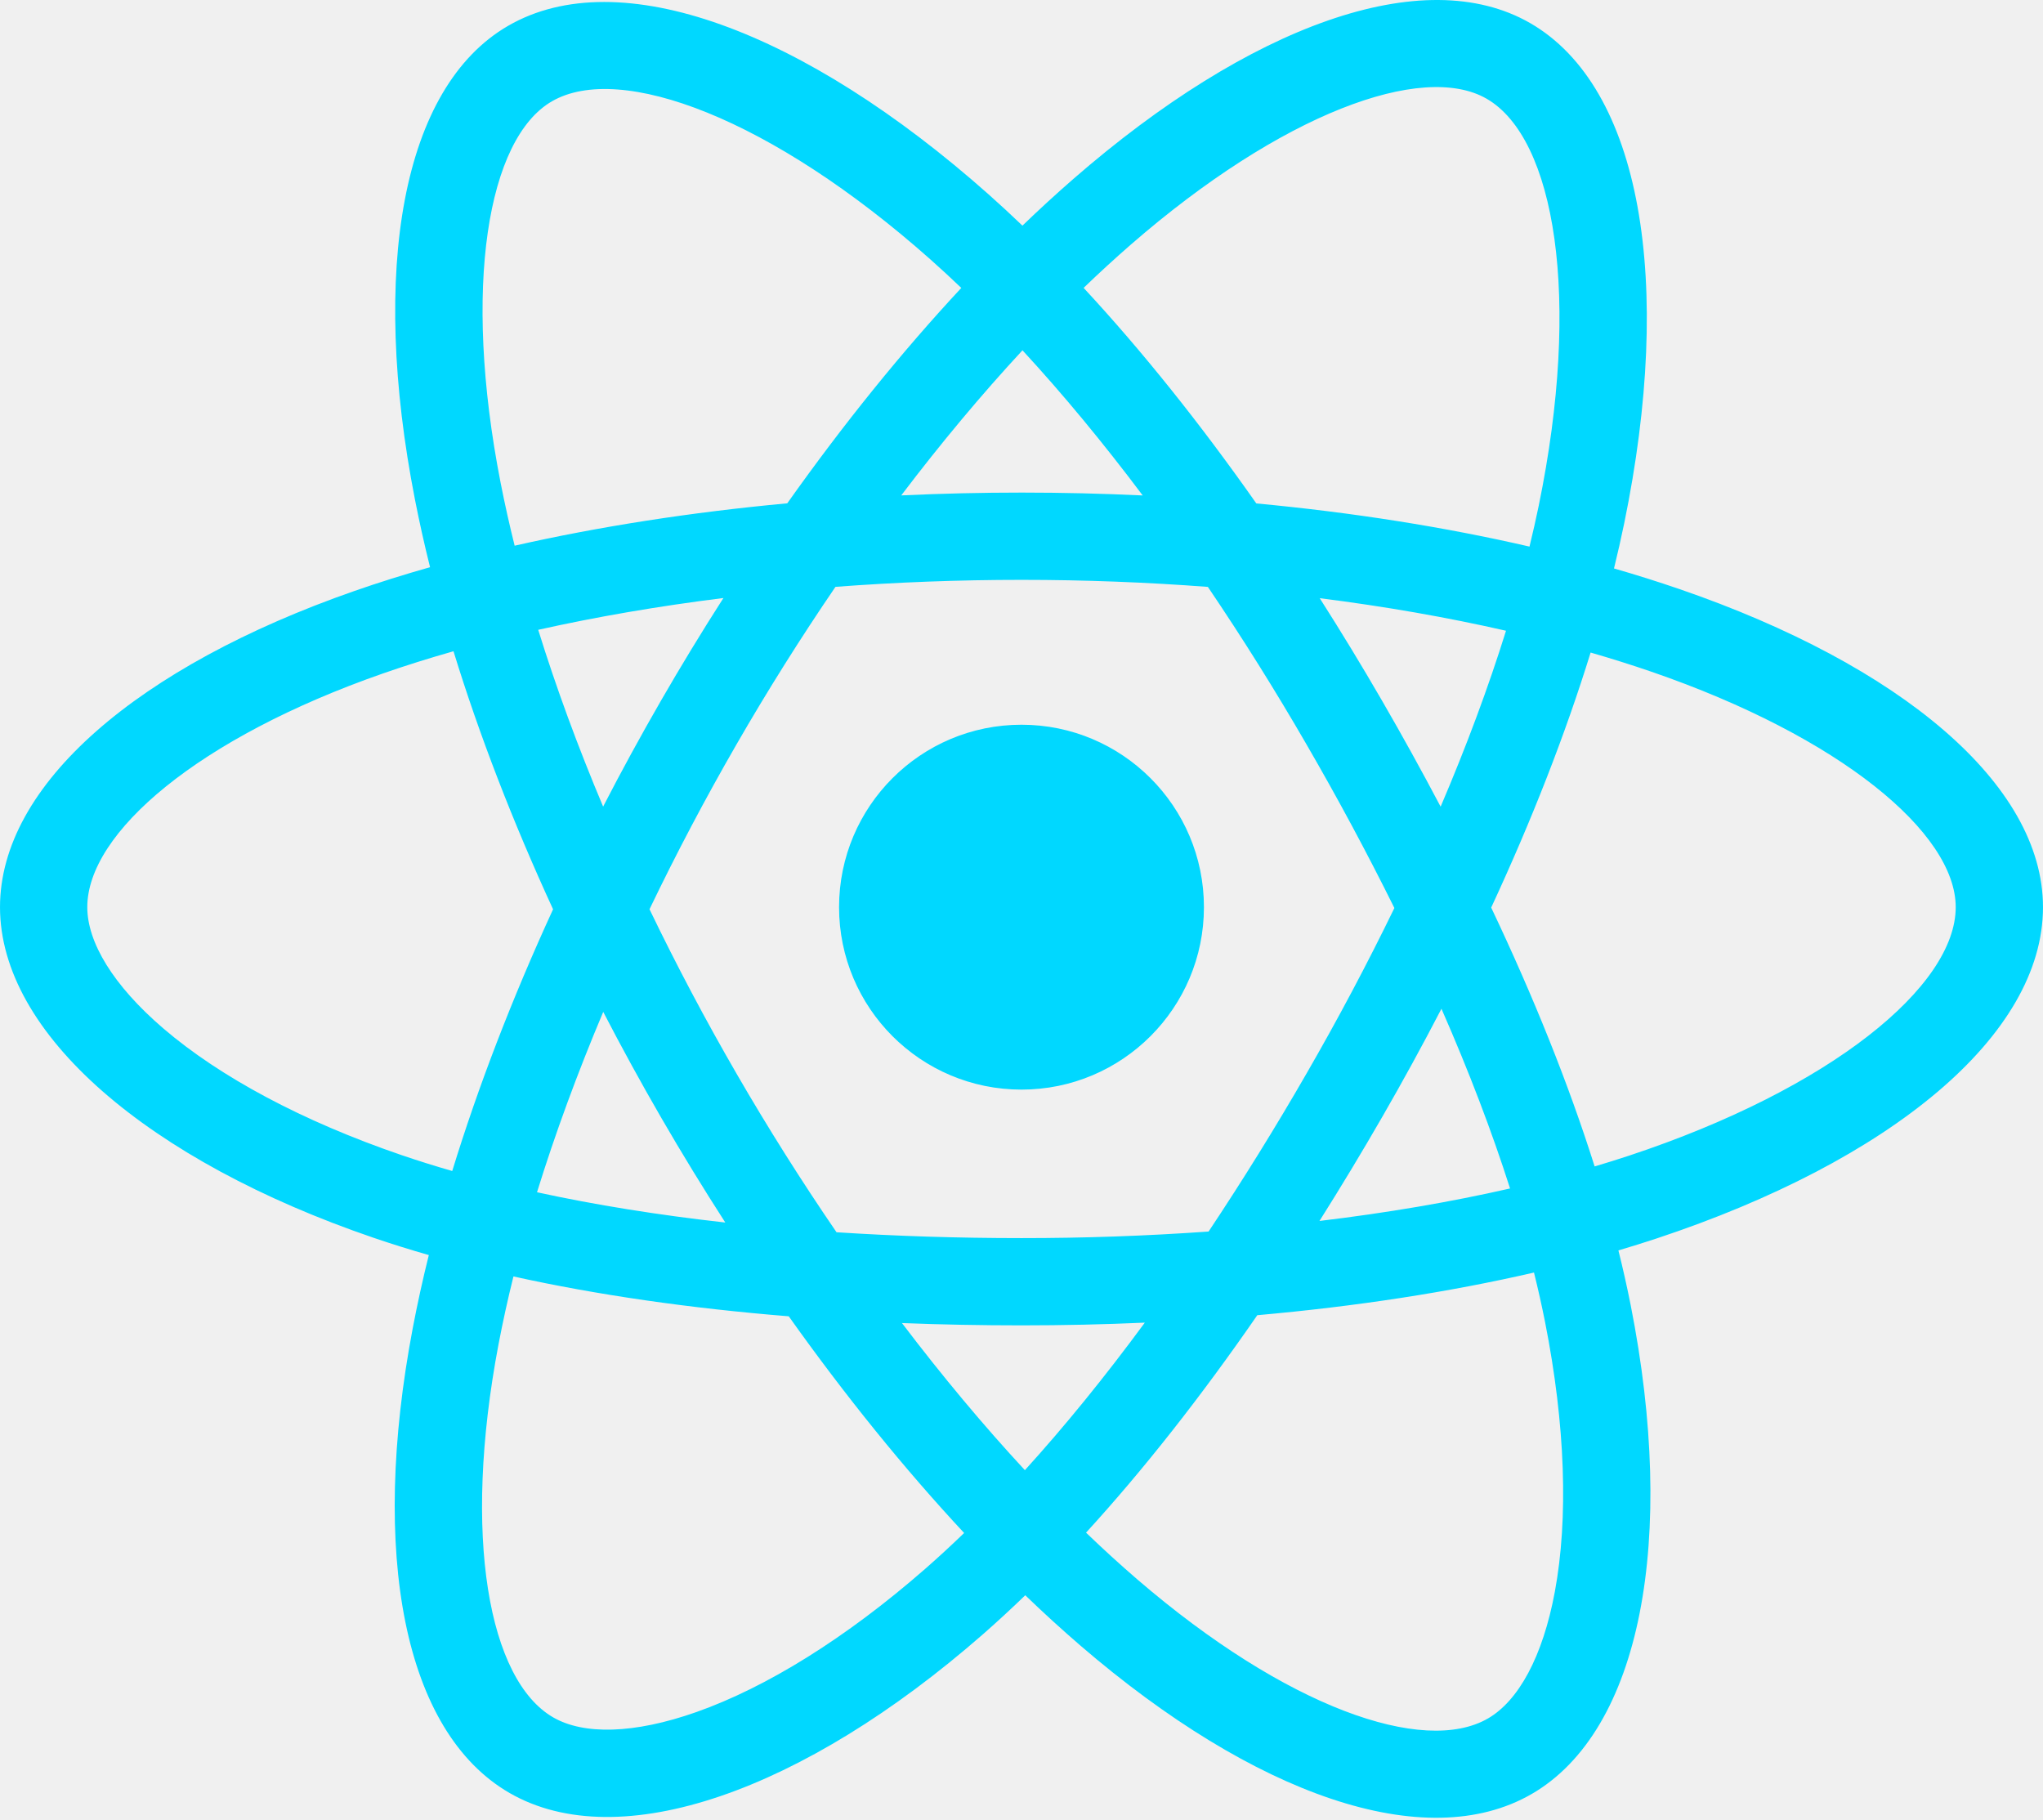
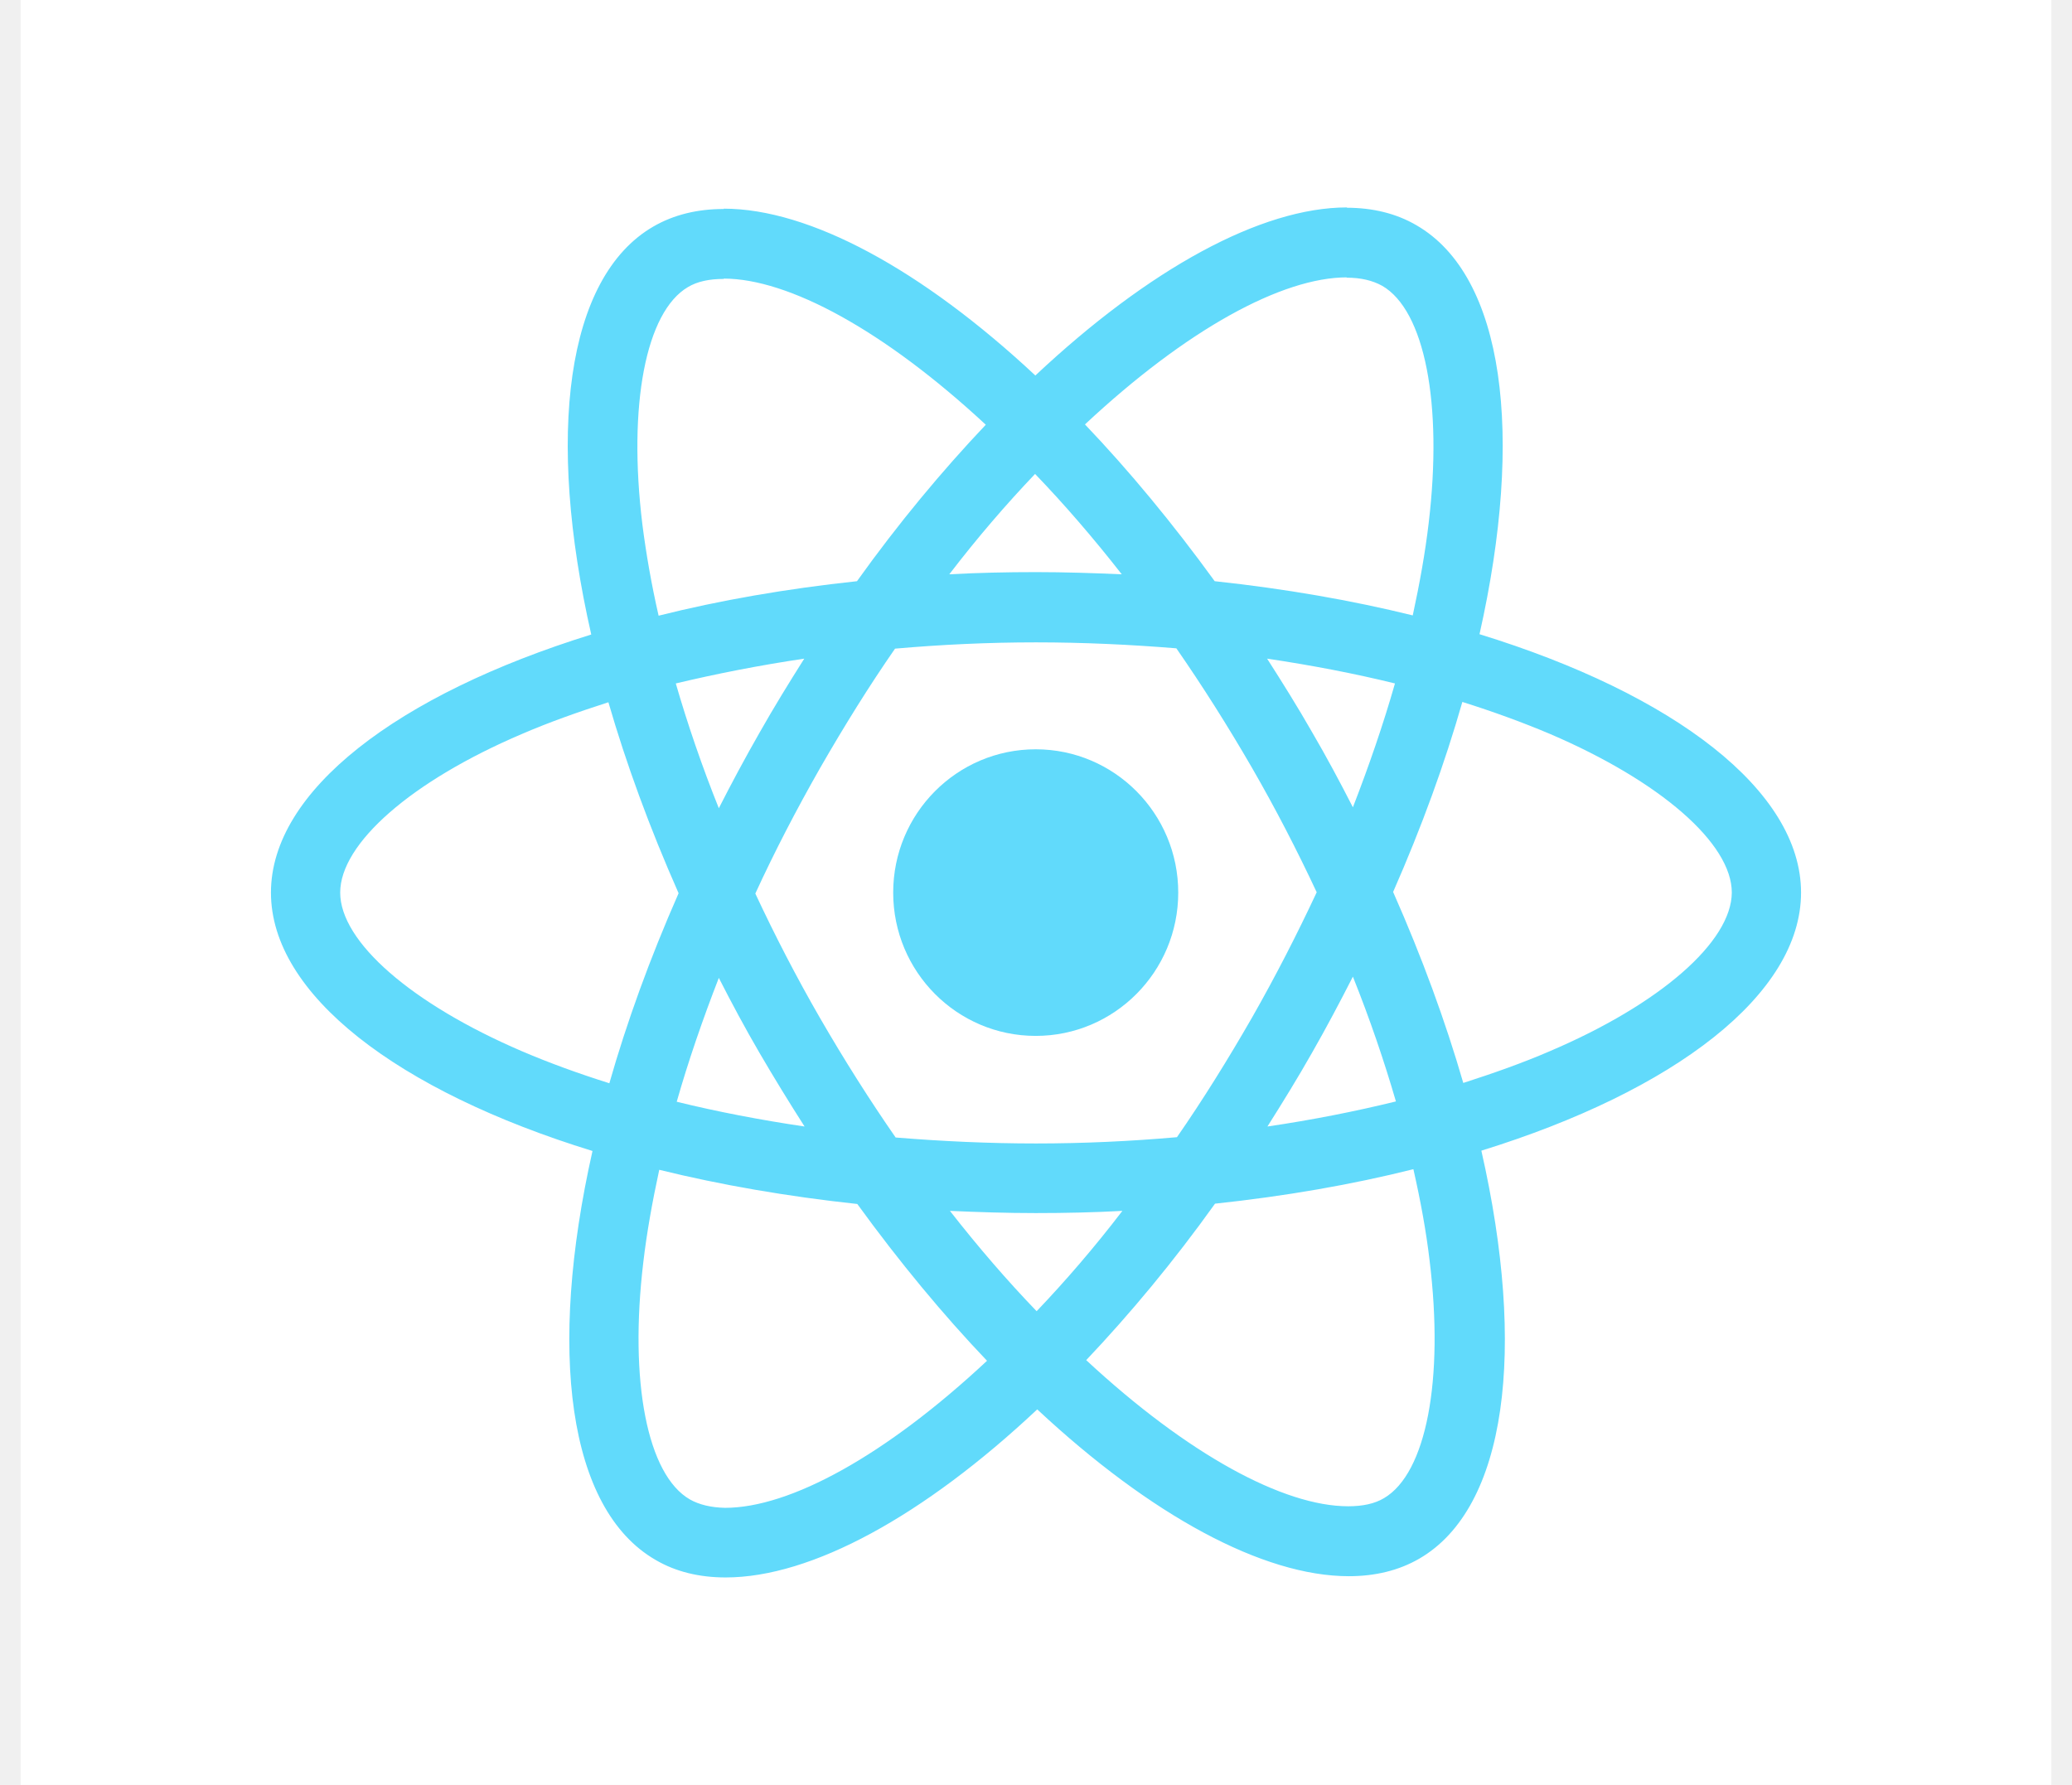
- <svg xmlns="http://www.w3.org/2000/svg" aria-hidden="true" role="img" class="iconify iconify--logos" width="35.93" height="32" preserveAspectRatio="xMidYMid meet" viewBox="0 0 256 228">
-   <path fill="#00D8FF" d="M210.483 73.824a171.49 171.49 0 0 0-8.24-2.597c.465-1.9.893-3.777 1.273-5.621c6.238-30.281 2.16-54.676-11.769-62.708c-13.355-7.7-35.196.329-57.254 19.526a171.23 171.23 0 0 0-6.375 5.848a155.866 155.866 0 0 0-4.241-3.917C100.759 3.829 77.587-4.822 63.673 3.233C50.33 10.957 46.379 33.89 51.995 62.588a170.974 170.974 0 0 0 1.892 8.48c-3.28.932-6.445 1.924-9.474 2.98C17.309 83.498 0 98.307 0 113.668c0 15.865 18.582 31.778 46.812 41.427a145.52 145.52 0 0 0 6.921 2.165a167.467 167.467 0 0 0-2.01 9.138c-5.354 28.2-1.173 50.591 12.134 58.266c13.744 7.926 36.812-.22 59.273-19.855a145.567 145.567 0 0 0 5.342-4.923a168.064 168.064 0 0 0 6.92 6.314c21.758 18.722 43.246 26.282 56.54 18.586c13.731-7.949 18.194-32.003 12.4-61.268a145.016 145.016 0 0 0-1.535-6.842c1.62-.48 3.21-.974 4.76-1.488c29.348-9.723 48.443-25.443 48.443-41.52c0-15.417-17.868-30.326-45.517-39.844Zm-6.365 70.984c-1.4.463-2.836.91-4.3 1.345c-3.24-10.257-7.612-21.163-12.963-32.432c5.106-11 9.31-21.767 12.459-31.957c2.619.758 5.16 1.557 7.61 2.4c23.69 8.156 38.14 20.213 38.14 29.504c0 9.896-15.606 22.743-40.946 31.14Zm-10.514 20.834c2.562 12.94 2.927 24.64 1.23 33.787c-1.524 8.219-4.59 13.698-8.382 15.893c-8.067 4.67-25.32-1.4-43.927-17.412a156.726 156.726 0 0 1-6.437-5.87c7.214-7.889 14.423-17.06 21.459-27.246c12.376-1.098 24.068-2.894 34.671-5.345a134.17 134.17 0 0 1 1.386 6.193ZM87.276 214.515c-7.882 2.783-14.16 2.863-17.955.675c-8.075-4.657-11.432-22.636-6.853-46.752a156.923 156.923 0 0 1 1.869-8.499c10.486 2.32 22.093 3.988 34.498 4.994c7.084 9.967 14.501 19.128 21.976 27.15a134.668 134.668 0 0 1-4.877 4.492c-9.933 8.682-19.886 14.842-28.658 17.94ZM50.35 144.747c-12.483-4.267-22.792-9.812-29.858-15.863c-6.35-5.437-9.555-10.836-9.555-15.216c0-9.322 13.897-21.212 37.076-29.293c2.813-.98 5.757-1.905 8.812-2.773c3.204 10.42 7.406 21.315 12.477 32.332c-5.137 11.18-9.399 22.249-12.634 32.792a134.718 134.718 0 0 1-6.318-1.979Zm12.378-84.26c-4.811-24.587-1.616-43.134 6.425-47.789c8.564-4.958 27.502 2.111 47.463 19.835a144.318 144.318 0 0 1 3.841 3.545c-7.438 7.987-14.787 17.08-21.808 26.988c-12.04 1.116-23.565 2.908-34.161 5.309a160.342 160.342 0 0 1-1.76-7.887Zm110.427 27.268a347.8 347.8 0 0 0-7.785-12.803c8.168 1.033 15.994 2.404 23.343 4.08c-2.206 7.072-4.956 14.465-8.193 22.045a381.151 381.151 0 0 0-7.365-13.322Zm-45.032-43.861c5.044 5.465 10.096 11.566 15.065 18.186a322.04 322.04 0 0 0-30.257-.006c4.974-6.559 10.069-12.652 15.192-18.18ZM82.802 87.83a323.167 323.167 0 0 0-7.227 13.238c-3.184-7.553-5.909-14.98-8.134-22.152c7.304-1.634 15.093-2.97 23.209-3.984a321.524 321.524 0 0 0-7.848 12.897Zm8.081 65.352c-8.385-.936-16.291-2.203-23.593-3.793c2.26-7.3 5.045-14.885 8.298-22.6a321.187 321.187 0 0 0 7.257 13.246c2.594 4.48 5.28 8.868 8.038 13.147Zm37.542 31.03c-5.184-5.592-10.354-11.779-15.403-18.433c4.902.192 9.899.29 14.978.29c5.218 0 10.376-.117 15.453-.343c-4.985 6.774-10.018 12.97-15.028 18.486Zm52.198-57.817c3.422 7.8 6.306 15.345 8.596 22.52c-7.422 1.694-15.436 3.058-23.88 4.071a382.417 382.417 0 0 0 7.859-13.026a347.403 347.403 0 0 0 7.425-13.565Zm-16.898 8.101a358.557 358.557 0 0 1-12.281 19.815a329.4 329.4 0 0 1-23.444.823c-7.967 0-15.716-.248-23.178-.732a310.202 310.202 0 0 1-12.513-19.846h.001a307.41 307.41 0 0 1-10.923-20.627a310.278 310.278 0 0 1 10.89-20.637l-.001.001a307.318 307.318 0 0 1 12.413-19.761c7.613-.576 15.42-.876 23.31-.876H128c7.926 0 15.743.303 23.354.883a329.357 329.357 0 0 1 12.335 19.695a358.489 358.489 0 0 1 11.036 20.54a329.472 329.472 0 0 1-11 20.722Zm22.56-122.124c8.572 4.944 11.906 24.881 6.52 51.026c-.344 1.668-.73 3.367-1.15 5.09c-10.622-2.452-22.155-4.275-34.23-5.408c-7.034-10.017-14.323-19.124-21.64-27.008a160.789 160.789 0 0 1 5.888-5.4c18.9-16.447 36.564-22.941 44.612-18.3ZM128 90.808c12.625 0 22.86 10.235 22.86 22.86s-10.235 22.86-22.86 22.86s-22.86-10.235-22.86-22.86s10.235-22.86 22.86-22.86Z" />
+ <svg xmlns="http://www.w3.org/2000/svg" width="65" height="56" viewBox="0 0 65 56" fill="none">
+   <rect width="63.703" height="56" transform="translate(0.648438)" fill="white" />
+   <path d="M56.5 28.005C56.5 24.807 52.518 21.777 46.413 19.898C47.822 13.641 47.196 8.662 44.436 7.068C43.8 6.695 43.057 6.518 42.245 6.518V8.712C42.695 8.712 43.057 8.8 43.36 8.967C44.691 9.735 45.268 12.657 44.818 16.415C44.71 17.34 44.534 18.314 44.319 19.308C42.401 18.835 40.308 18.471 38.106 18.235C36.785 16.415 35.416 14.762 34.036 13.316C37.226 10.335 40.219 8.702 42.255 8.702V6.508C39.564 6.508 36.042 8.436 32.48 11.781C28.919 8.456 25.397 6.547 22.706 6.547V8.741C24.732 8.741 27.735 10.364 30.925 13.326C29.555 14.772 28.185 16.415 26.884 18.235C24.673 18.471 22.579 18.835 20.661 19.317C20.436 18.334 20.27 17.379 20.153 16.464C19.693 12.706 20.26 9.784 21.581 9.007C21.875 8.83 22.256 8.751 22.706 8.751V6.557C21.884 6.557 21.141 6.734 20.495 7.108C17.746 8.702 17.129 13.67 18.548 19.908C12.463 21.797 8.5 24.817 8.5 28.005C8.5 31.203 12.482 34.233 18.587 36.112C17.178 42.369 17.805 47.348 20.564 48.941C21.2 49.315 21.943 49.492 22.765 49.492C25.456 49.492 28.978 47.564 32.539 44.219C36.1 47.544 39.623 49.453 42.313 49.453C43.135 49.453 43.879 49.276 44.525 48.902C47.274 47.308 47.89 42.34 46.471 36.102C52.538 34.223 56.5 31.193 56.5 28.005ZM43.761 21.443C43.399 22.712 42.949 24.02 42.441 25.329C42.039 24.542 41.619 23.755 41.159 22.968C40.709 22.18 40.229 21.413 39.75 20.665C41.139 20.872 42.48 21.128 43.761 21.443ZM39.28 31.921C38.517 33.249 37.734 34.508 36.922 35.679C35.465 35.807 33.987 35.876 32.5 35.876C31.023 35.876 29.545 35.807 28.097 35.689C27.285 34.518 26.493 33.269 25.73 31.95C24.986 30.661 24.311 29.353 23.695 28.035C24.301 26.716 24.986 25.398 25.72 24.109C26.483 22.781 27.266 21.521 28.078 20.351C29.535 20.223 31.013 20.154 32.5 20.154C33.977 20.154 35.455 20.223 36.903 20.341C37.715 21.512 38.507 22.761 39.27 24.079C40.014 25.368 40.689 26.677 41.306 27.995C40.689 29.314 40.014 30.632 39.28 31.921ZM42.441 30.642C42.969 31.96 43.419 33.278 43.791 34.557C42.509 34.872 41.159 35.138 39.76 35.344C40.239 34.587 40.718 33.81 41.169 33.013C41.619 32.226 42.039 31.429 42.441 30.642ZM32.52 41.139C31.61 40.195 30.7 39.142 29.8 37.991C30.68 38.03 31.58 38.06 32.49 38.06C33.41 38.06 34.32 38.04 35.21 37.991C34.33 39.142 33.42 40.195 32.52 41.139ZM25.24 35.344C23.851 35.138 22.511 34.882 21.229 34.567C21.591 33.298 22.041 31.99 22.55 30.681C22.951 31.468 23.372 32.255 23.831 33.042C24.291 33.829 24.761 34.597 25.24 35.344ZM32.471 14.87C33.381 15.815 34.291 16.868 35.191 18.019C34.31 17.98 33.41 17.95 32.5 17.95C31.58 17.95 30.67 17.97 29.78 18.019C30.661 16.868 31.57 15.815 32.471 14.87ZM25.23 20.665C24.751 21.423 24.272 22.2 23.822 22.997C23.372 23.784 22.951 24.571 22.55 25.358C22.021 24.04 21.571 22.722 21.2 21.443C22.481 21.138 23.831 20.872 25.23 20.665ZM16.376 32.983C12.913 31.498 10.672 29.55 10.672 28.005C10.672 26.46 12.913 24.502 16.376 23.027C17.218 22.663 18.137 22.338 19.086 22.033C19.644 23.961 20.378 25.968 21.288 28.025C20.387 30.071 19.663 32.068 19.116 33.987C18.147 33.682 17.227 33.347 16.376 32.983ZM21.64 47.043C20.309 46.275 19.732 43.353 20.182 39.595C20.29 38.67 20.466 37.696 20.681 36.702C22.599 37.175 24.692 37.538 26.894 37.775C28.215 39.595 29.584 41.248 30.964 42.694C27.774 45.675 24.78 47.308 22.745 47.308C22.305 47.298 21.933 47.21 21.64 47.043ZM44.847 39.546C45.307 43.304 44.74 46.226 43.419 47.003C43.125 47.18 42.744 47.259 42.294 47.259C40.268 47.259 37.265 45.636 34.075 42.674C35.445 41.228 36.815 39.585 38.116 37.765C40.327 37.529 42.421 37.165 44.339 36.683C44.564 37.676 44.74 38.631 44.847 39.546ZM48.614 32.983C47.773 33.347 46.853 33.672 45.904 33.977C45.346 32.049 44.612 30.041 43.703 27.985C44.603 25.939 45.327 23.942 45.875 22.023C46.843 22.328 47.763 22.663 48.624 23.027C52.087 24.512 54.328 26.46 54.328 28.005C54.318 29.55 52.078 31.508 48.614 32.983Z" fill="#61DAFB" />
+   <path d="M32.491 32.501C34.96 32.501 36.962 30.488 36.962 28.005C36.962 25.522 34.96 23.509 32.491 23.509C30.021 23.509 28.02 25.522 28.02 28.005C28.02 30.488 30.021 32.501 32.491 32.501Z" fill="#61DAFB" />
</svg>
